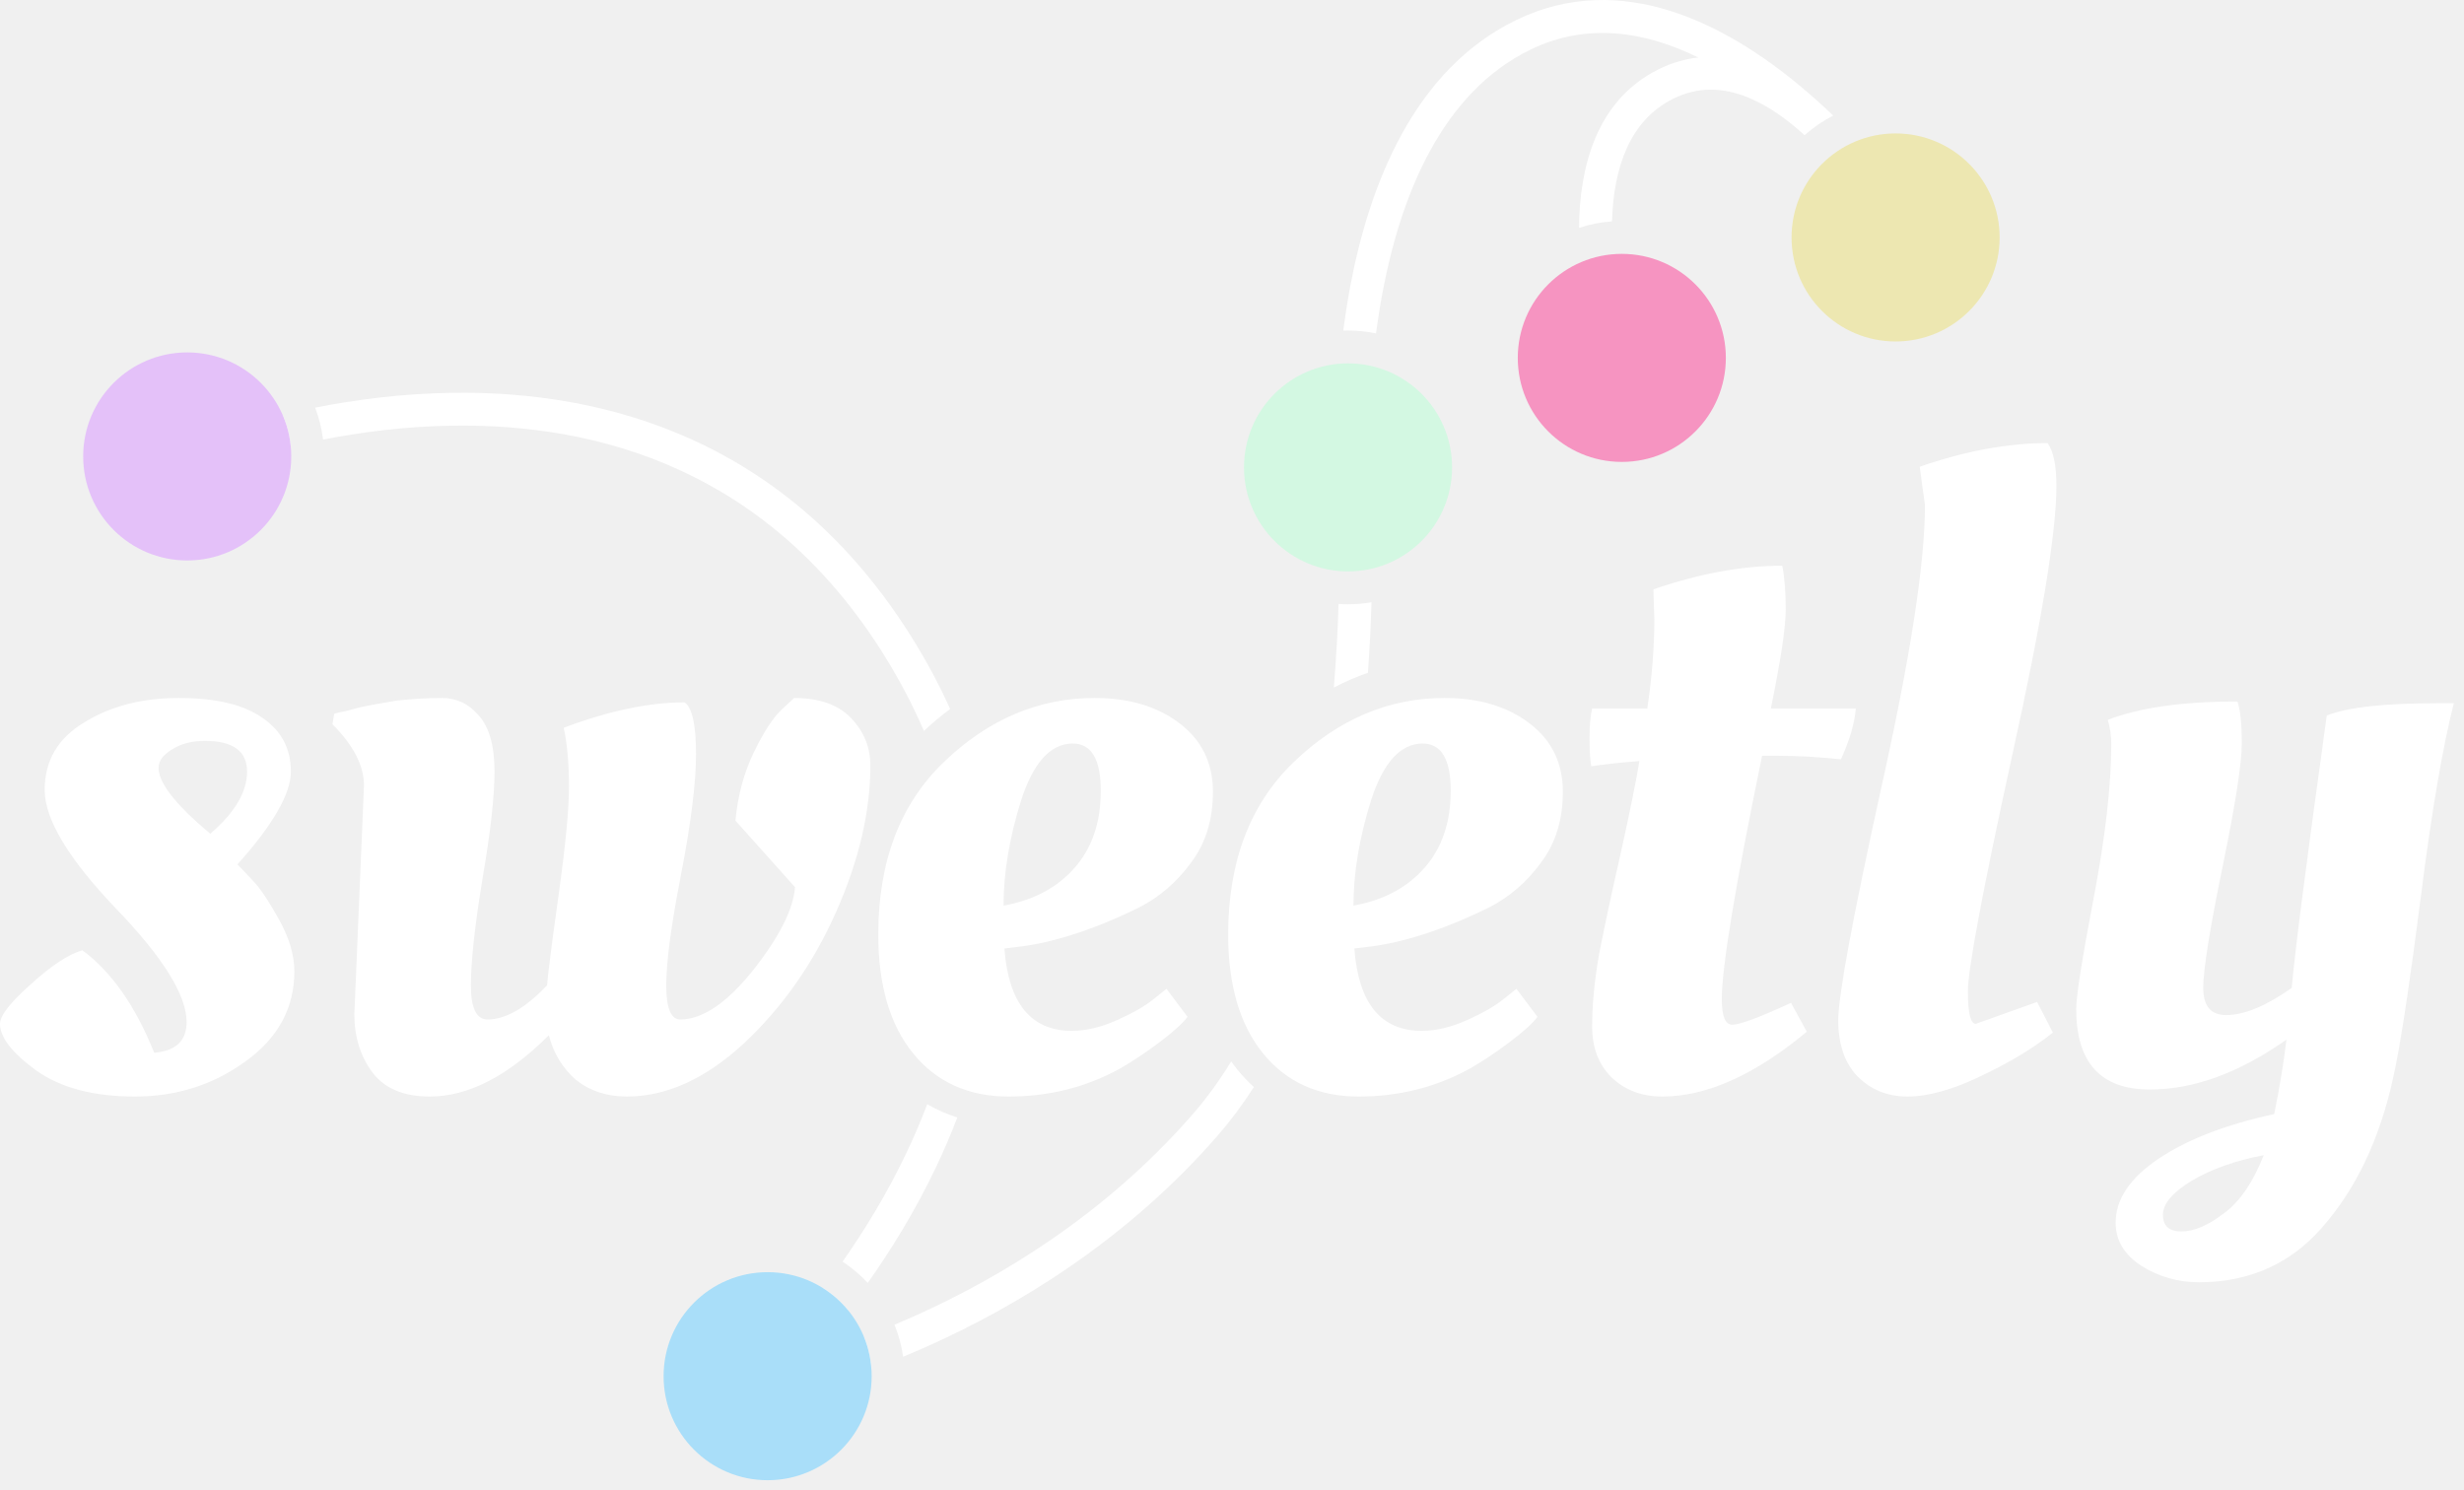
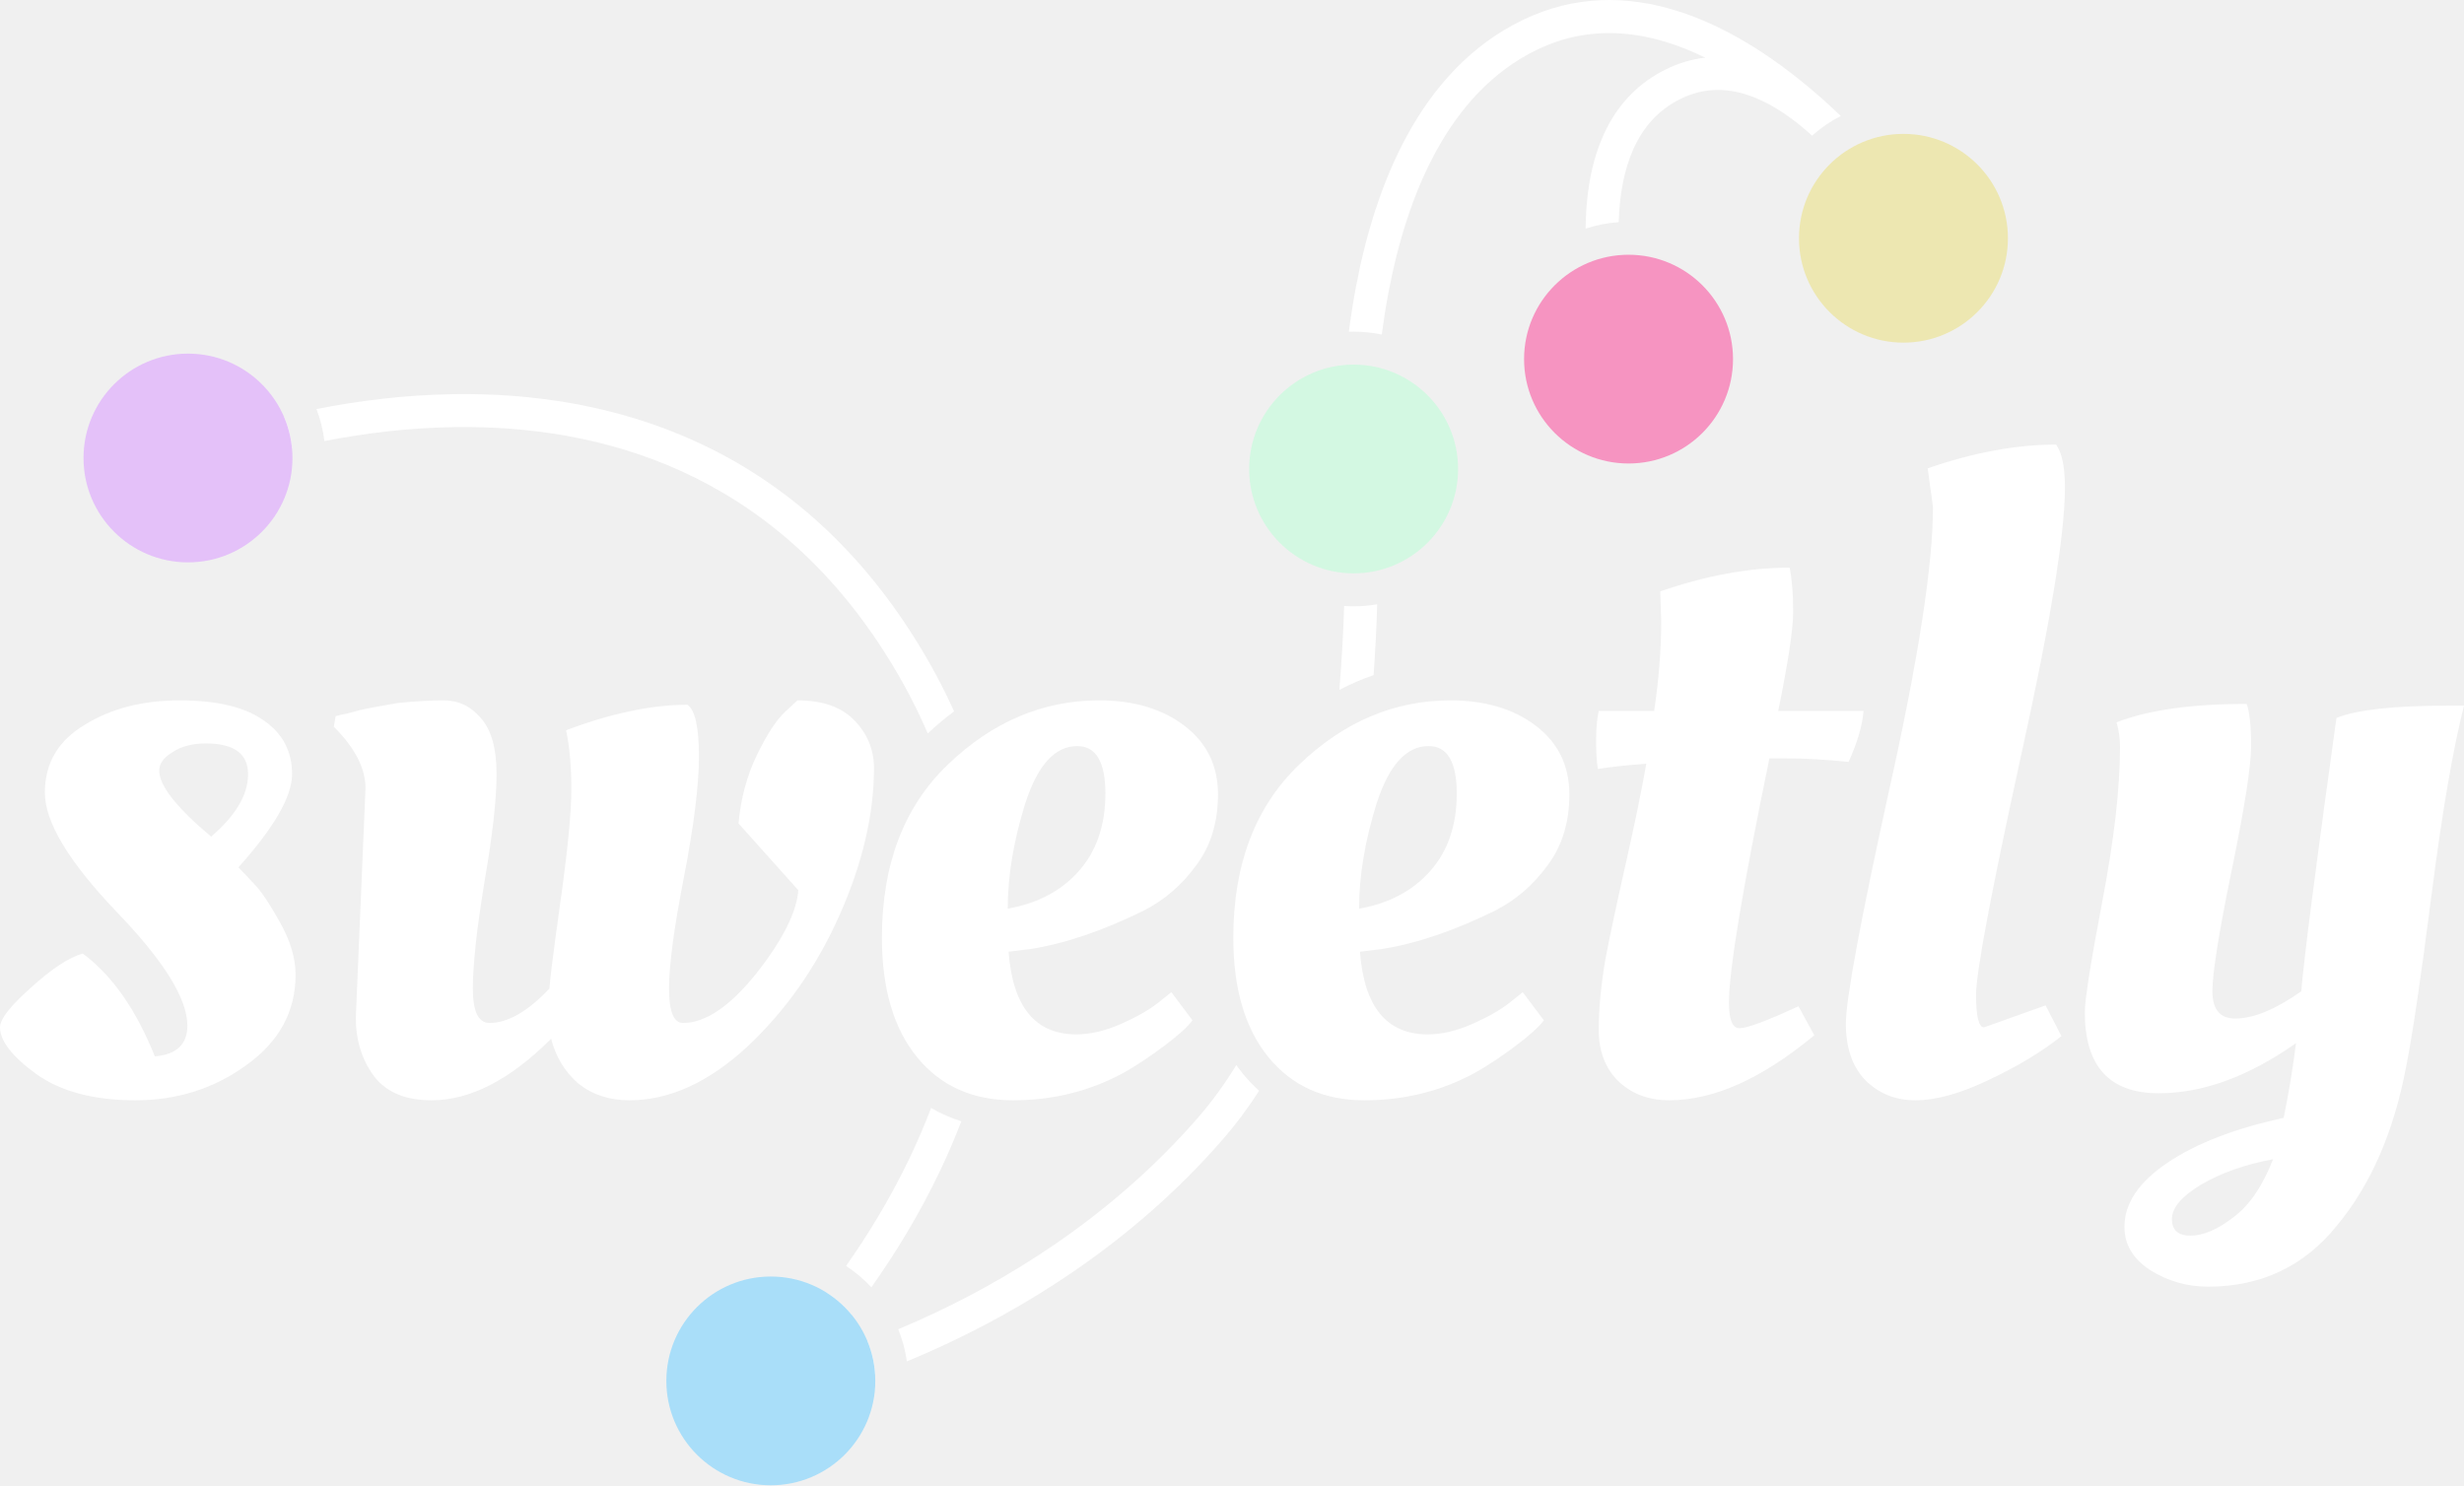
- <svg xmlns="http://www.w3.org/2000/svg" width="225" height="136" viewBox="0 0 225 136" fill="none">
-   <path d="M164.785 12.348C165.573 11.647 166.45 11.043 167.397 10.557C166.449 9.648 165.436 8.734 164.368 7.845C157.602 2.217 148.051 -2.831 138.441 1.837C129.006 6.419 125.013 17.073 123.309 26.095C123.045 27.496 122.833 28.87 122.664 30.193C122.807 30.188 122.951 30.186 123.096 30.186C123.973 30.186 124.83 30.276 125.656 30.448C125.815 29.219 126.013 27.946 126.257 26.652C127.929 17.799 131.686 8.453 139.751 4.535C144.904 2.032 150.189 2.85 155.077 5.249C153.875 5.382 152.652 5.731 151.425 6.344C145.684 9.215 144.236 15.4 144.19 20.808C145.148 20.493 146.157 20.291 147.201 20.217C147.343 15.422 148.754 11.034 152.767 9.028C155.064 7.879 157.328 7.987 159.541 8.869C161.374 9.598 163.151 10.855 164.785 12.348Z" fill="white" />
-   <path d="M125.237 55.003C124.542 55.123 123.826 55.186 123.096 55.186C122.805 55.186 122.517 55.176 122.231 55.156C122.16 57.488 122.026 60.064 121.798 62.793C122.811 62.259 123.849 61.81 124.912 61.447C125.078 59.156 125.179 56.99 125.237 55.003Z" fill="white" />
-   <path d="M114.499 99.28C113.974 98.805 113.477 98.282 113.01 97.71C112.808 97.46 112.614 97.203 112.427 96.937C111.383 98.644 110.232 100.242 108.964 101.702C100.92 110.962 91.248 116.723 83.56 120.172C82.919 120.459 82.293 120.73 81.682 120.986C82.058 121.91 82.325 122.889 82.47 123.908C83.22 123.598 83.993 123.265 84.788 122.909C92.736 119.344 102.814 113.355 111.228 103.67C112.415 102.304 113.502 100.833 114.499 99.28Z" fill="white" />
-   <path d="M86.761 64.749C85.817 62.648 84.693 60.529 83.371 58.396C72.012 40.066 55.175 35.681 41.325 35.874C36.725 35.938 32.443 36.504 28.779 37.231C29.131 38.155 29.377 39.132 29.502 40.146C32.987 39.462 37.035 38.934 41.367 38.873C54.517 38.691 70.18 42.806 80.821 59.976C82.234 62.257 83.407 64.519 84.365 66.757C85.144 66.026 85.943 65.356 86.761 64.749Z" fill="white" />
-   <path d="M84.672 100.843C85.531 101.349 86.447 101.754 87.419 102.057C86.813 103.646 86.15 105.177 85.45 106.644C83.537 110.652 81.343 114.196 79.24 117.164C78.555 116.429 77.782 115.776 76.938 115.223C78.912 112.416 80.958 109.091 82.742 105.353C83.431 103.908 84.081 102.403 84.672 100.843Z" fill="white" />
-   <path d="M74.883 126.615C76.192 126.224 77.779 125.707 79.575 125.042C79.505 124.005 79.269 123.014 78.894 122.094C77.016 122.8 75.365 123.34 74.024 123.741C74.573 123.123 75.17 122.429 75.8 121.663C76.319 121.034 76.86 120.357 77.418 119.632C76.776 118.857 76.014 118.186 75.16 117.647C74.582 118.401 74.021 119.105 73.485 119.756C72.068 121.475 70.834 122.814 69.957 123.72C69.519 124.173 69.171 124.517 68.935 124.746C68.887 124.792 68.844 124.834 68.805 124.871C68.772 124.902 68.743 124.929 68.718 124.954L68.667 125.001C68.638 125.029 68.616 125.049 68.602 125.062L68.587 125.076L68.584 125.079C68.584 125.079 68.585 125.078 69.596 126.186C70.607 127.294 70.609 127.292 70.609 127.292L70.611 127.291L70.617 127.284L70.64 127.264L70.682 127.225L70.721 127.188L70.783 127.13L70.845 127.444L70.875 127.595C70.888 127.657 70.888 127.657 70.888 127.657L70.89 127.657L70.895 127.656L70.911 127.653L70.969 127.641L71.048 127.624L71.128 127.607L71.181 127.595C71.364 127.555 71.631 127.494 71.974 127.41C72.659 127.243 73.648 126.985 74.883 126.615Z" fill="white" />
-   <path d="M26.554 40.788C26.458 39.764 26.199 38.787 25.804 37.883C25.091 38.054 24.412 38.228 23.768 38.402C21.537 39.004 19.732 39.6 18.481 40.048C17.855 40.272 17.367 40.46 17.032 40.592C16.865 40.658 16.736 40.711 16.647 40.748L16.574 40.778L16.544 40.791L16.516 40.803L16.508 40.806L16.505 40.807C16.505 40.807 16.503 40.808 17.096 42.186C17.689 43.564 17.688 43.564 17.688 43.564L17.692 43.563L17.71 43.555C17.728 43.547 17.756 43.536 17.793 43.52C17.868 43.489 17.983 43.442 18.137 43.382C18.442 43.26 18.899 43.085 19.492 42.873C20.678 42.448 22.405 41.876 24.549 41.298C25.183 41.127 25.852 40.956 26.554 40.788Z" fill="white" />
-   <path d="M26.88 88.706C26.88 92.066 25.387 94.813 22.4 96.946C19.467 99.079 16.107 100.146 12.32 100.146C8.533 100.146 5.52 99.346 3.28 97.746C1.093 96.146 0 94.733 0 93.506C0 92.759 0.933 91.559 2.8 89.906C4.667 88.199 6.24 87.159 7.52 86.786C10.187 88.759 12.373 91.879 14.08 96.146C16.053 95.986 17.04 95.053 17.04 93.346C17.04 90.893 14.88 87.426 10.56 82.946C6.24 78.413 4.08 74.812 4.08 72.146C4.08 69.479 5.28 67.426 7.68 65.986C10.08 64.493 12.96 63.746 16.32 63.746C19.733 63.746 22.293 64.359 24 65.586C25.707 66.759 26.56 68.386 26.56 70.466C26.56 72.493 24.933 75.319 21.68 78.946C22.053 79.319 22.533 79.826 23.12 80.466C23.707 81.052 24.48 82.199 25.44 83.906C26.4 85.613 26.88 87.213 26.88 88.706ZM19.2 76.146C21.44 74.226 22.56 72.332 22.56 70.466C22.56 68.599 21.28 67.666 18.72 67.666C17.493 67.666 16.48 67.933 15.68 68.466C14.88 68.946 14.48 69.506 14.48 70.146C14.48 71.319 15.653 72.972 18 75.106L19.2 76.146Z" fill="white" />
-   <path d="M32.358 92.626L33.237 71.746C33.237 69.933 32.278 68.066 30.358 66.146L30.517 65.186C30.891 65.079 31.238 64.999 31.558 64.946C31.931 64.839 32.331 64.733 32.758 64.626C33.237 64.519 33.771 64.413 34.358 64.306C34.944 64.199 35.557 64.093 36.197 63.986C37.691 63.826 39.078 63.746 40.358 63.746C41.691 63.746 42.811 64.279 43.718 65.346C44.678 66.413 45.157 68.119 45.157 70.466C45.157 72.759 44.784 76.066 44.038 80.386C43.344 84.653 42.998 87.853 42.998 89.986C42.998 92.066 43.504 93.106 44.517 93.106C46.171 93.106 47.984 92.066 49.958 89.986C50.011 89.133 50.358 86.412 50.998 81.826C51.638 77.239 51.958 73.906 51.958 71.826C51.958 69.746 51.797 67.959 51.477 66.466C55.584 64.919 59.264 64.146 62.517 64.146C63.211 64.626 63.557 66.199 63.557 68.866C63.557 71.479 63.104 75.132 62.197 79.826C61.291 84.466 60.837 87.853 60.837 89.986C60.837 92.066 61.264 93.106 62.117 93.106C64.144 93.106 66.358 91.613 68.757 88.626C71.157 85.586 72.438 83.053 72.597 81.026L67.157 74.946C67.371 72.653 67.931 70.573 68.838 68.706C69.744 66.839 70.597 65.532 71.397 64.786L72.517 63.746C74.811 63.746 76.544 64.359 77.718 65.586C78.891 66.813 79.478 68.253 79.478 69.906C79.478 74.119 78.438 78.573 76.358 83.266C74.278 87.959 71.478 91.959 67.957 95.266C64.438 98.519 60.864 100.146 57.237 100.146C55.424 100.146 53.877 99.639 52.597 98.626C51.371 97.559 50.544 96.199 50.117 94.546C46.384 98.279 42.758 100.146 39.237 100.146C36.891 100.146 35.157 99.426 34.038 97.986C32.917 96.493 32.358 94.706 32.358 92.626Z" fill="white" />
-   <path d="M80.199 85.346C80.199 78.679 82.199 73.426 86.199 69.586C90.253 65.692 94.839 63.746 99.959 63.746C103.106 63.746 105.693 64.519 107.719 66.066C109.746 67.612 110.759 69.693 110.759 72.306C110.759 74.866 110.093 77.026 108.759 78.786C107.479 80.546 105.906 81.906 104.039 82.866C100.253 84.733 96.786 85.906 93.639 86.386L91.719 86.626C92.093 91.639 94.146 94.146 97.879 94.146C99.159 94.146 100.519 93.826 101.959 93.186C103.399 92.546 104.519 91.906 105.319 91.266L106.519 90.306L108.439 92.866C108.013 93.453 107.159 94.226 105.879 95.186C104.599 96.146 103.399 96.946 102.279 97.586C99.186 99.293 95.799 100.146 92.119 100.146C88.439 100.146 85.533 98.839 83.399 96.226C81.266 93.613 80.199 89.986 80.199 85.346ZM91.639 82.706C94.359 82.226 96.519 81.079 98.119 79.266C99.719 77.453 100.519 75.106 100.519 72.226C100.519 69.346 99.666 67.906 97.959 67.906C95.933 67.906 94.359 69.639 93.239 73.106C92.173 76.519 91.639 79.719 91.639 82.706Z" fill="white" />
-   <path d="M112.152 85.346C112.152 78.679 114.153 73.426 118.153 69.586C122.206 65.692 126.793 63.746 131.913 63.746C135.059 63.746 137.646 64.519 139.673 66.066C141.699 67.612 142.713 69.693 142.713 72.306C142.713 74.866 142.046 77.026 140.712 78.786C139.432 80.546 137.859 81.906 135.992 82.866C132.206 84.733 128.739 85.906 125.592 86.386L123.673 86.626C124.046 91.639 126.099 94.146 129.833 94.146C131.113 94.146 132.473 93.826 133.913 93.186C135.353 92.546 136.473 91.906 137.273 91.266L138.473 90.306L140.393 92.866C139.966 93.453 139.113 94.226 137.833 95.186C136.553 96.146 135.352 96.946 134.232 97.586C131.139 99.293 127.753 100.146 124.073 100.146C120.393 100.146 117.486 98.839 115.353 96.226C113.219 93.613 112.152 89.986 112.152 85.346ZM123.592 82.706C126.312 82.226 128.472 81.079 130.072 79.266C131.672 77.453 132.473 75.106 132.473 72.226C132.473 69.346 131.619 67.906 129.913 67.906C127.886 67.906 126.312 69.639 125.192 73.106C124.126 76.519 123.592 79.719 123.592 82.706Z" fill="white" />
-   <path d="M169.466 64.706C169.359 66.039 168.906 67.586 168.106 69.346C166.079 69.133 164.159 69.026 162.346 69.026H160.906C158.452 80.919 157.226 88.333 157.226 91.266C157.226 92.813 157.546 93.586 158.186 93.586C158.879 93.586 160.666 92.919 163.546 91.586L164.986 94.226C160.239 98.173 155.839 100.146 151.786 100.146C149.919 100.146 148.372 99.559 147.146 98.386C145.972 97.213 145.386 95.666 145.386 93.746C145.386 91.773 145.599 89.559 146.026 87.106C146.506 84.653 147.146 81.666 147.946 78.146C148.746 74.573 149.332 71.692 149.706 69.506C147.732 69.666 146.266 69.826 145.306 69.986C145.199 69.346 145.146 68.493 145.146 67.426C145.146 66.306 145.226 65.399 145.386 64.706H150.426C150.852 61.826 151.066 59.106 151.066 56.546L150.986 54.066V53.826C155.146 52.386 159.066 51.666 162.746 51.666C162.959 52.733 163.066 54.066 163.066 55.666C163.066 57.266 162.612 60.279 161.706 64.706H169.466Z" fill="white" />
-   <path d="M174.179 100.146C172.366 100.146 170.846 99.533 169.619 98.306C168.446 97.079 167.859 95.373 167.859 93.186C167.859 90.946 169.166 83.879 171.779 71.986C174.446 60.039 175.779 51.426 175.779 46.146L175.299 42.626C179.459 41.186 183.353 40.466 186.979 40.466C187.513 41.212 187.779 42.519 187.779 44.386C187.779 48.653 186.419 56.919 183.699 69.186C181.033 81.399 179.699 88.519 179.699 90.546C179.699 92.519 179.939 93.506 180.419 93.506L186.019 91.506L187.459 94.306C185.646 95.746 183.433 97.079 180.819 98.306C178.259 99.533 176.046 100.146 174.179 100.146Z" fill="white" />
-   <path d="M200.149 107.826C198.389 108.893 197.509 109.933 197.509 110.946C197.509 111.959 198.069 112.466 199.189 112.466C200.363 112.466 201.669 111.906 203.109 110.786C204.549 109.719 205.749 107.959 206.709 105.506C204.149 105.986 201.963 106.759 200.149 107.826ZM196.309 99.506C191.829 99.506 189.589 97.052 189.589 92.146C189.589 90.972 190.123 87.586 191.189 81.986C192.256 76.386 192.789 71.719 192.789 67.986C192.789 67.186 192.683 66.439 192.469 65.746C195.349 64.626 199.296 64.066 204.309 64.066C204.576 64.813 204.709 66.093 204.709 67.906C204.709 69.719 204.123 73.479 202.949 79.186C201.776 84.892 201.189 88.573 201.189 90.226C201.189 91.879 201.883 92.706 203.269 92.706C204.923 92.706 206.923 91.879 209.269 90.226C209.536 87.079 210.603 78.786 212.469 65.346C214.336 64.599 217.696 64.226 222.549 64.226H224.069C223.056 68.226 222.069 73.986 221.109 81.506C220.149 89.026 219.376 94.252 218.789 97.186C217.669 103.053 215.589 107.826 212.549 111.506C209.563 115.239 205.643 117.106 200.789 117.106C198.869 117.106 197.109 116.599 195.509 115.586C193.963 114.573 193.189 113.266 193.189 111.666C193.189 109.533 194.496 107.586 197.109 105.826C199.723 104.066 203.243 102.706 207.669 101.746C208.149 99.399 208.523 97.133 208.789 94.946C204.469 97.986 200.309 99.506 196.309 99.506Z" fill="white" />
-   <path d="M79.596 125.686C79.596 130.933 75.343 135.186 70.096 135.186C64.849 135.186 60.596 130.933 60.596 125.686C60.596 120.439 64.849 116.186 70.096 116.186C75.343 116.186 79.596 120.439 79.596 125.686Z" fill="#A9DEF9" />
-   <path d="M26.596 41.686C26.596 46.932 22.343 51.186 17.096 51.186C11.849 51.186 7.596 46.932 7.596 41.686C7.596 36.439 11.849 32.186 17.096 32.186C22.343 32.186 26.596 36.439 26.596 41.686Z" fill="#E4C1F9" />
-   <path d="M182.596 21.686C182.596 26.933 178.343 31.186 173.096 31.186C167.849 31.186 163.596 26.933 163.596 21.686C163.596 16.439 167.849 12.186 173.096 12.186C178.343 12.186 182.596 16.439 182.596 21.686Z" fill="#EDE7B1" />
-   <path d="M157.596 32.686C157.596 37.933 153.343 42.186 148.096 42.186C142.849 42.186 138.596 37.933 138.596 32.686C138.596 27.439 142.849 23.186 148.096 23.186C153.343 23.186 157.596 27.439 157.596 32.686Z" fill="#F694C1" />
-   <path d="M132.596 42.686C132.596 47.932 128.343 52.186 123.096 52.186C117.849 52.186 113.596 47.932 113.596 42.686C113.596 37.439 117.849 33.186 123.096 33.186C128.343 33.186 132.596 37.439 132.596 42.686Z" fill="#D3F8E2" />
+ <svg xmlns="http://www.w3.org/2000/svg" width="826" height="498" viewBox="0 0 826 498" fill="none">
+   <path d="M607.458 45.489C610.362 42.905 613.595 40.682 617.087 38.891C613.59 35.541 609.857 32.174 605.918 28.9C580.976 8.168 545.769 -10.43 510.342 6.766C475.562 23.647 460.843 62.893 454.563 96.129C453.588 101.29 452.807 106.353 452.184 111.226C452.712 111.208 453.243 111.199 453.776 111.199C457.01 111.199 460.167 111.532 463.213 112.166C463.8 107.638 464.529 102.949 465.43 98.18C471.592 65.568 485.442 31.138 515.173 16.707C534.169 7.487 553.652 10.498 571.67 19.338C567.239 19.827 562.731 21.111 558.207 23.371C537.042 33.947 531.707 56.732 531.537 76.653C535.067 75.494 538.785 74.749 542.634 74.477C543.157 56.813 548.36 40.647 563.153 33.256C571.622 29.024 579.968 29.424 588.126 32.67C594.883 35.359 601.431 39.986 607.458 45.489Z" fill="white" />
+   <path d="M461.67 202.621C459.105 203.064 456.467 203.295 453.776 203.295C452.705 203.295 451.642 203.258 450.589 203.186C450.324 211.776 449.832 221.266 448.991 231.319C452.724 229.35 456.552 227.696 460.47 226.358C461.081 217.919 461.456 209.939 461.67 202.621Z" fill="white" />
+   <path d="M422.084 365.729C420.147 363.98 418.317 362.052 416.595 359.946C415.85 359.026 415.134 358.077 414.447 357.1C410.598 363.385 406.355 369.273 401.679 374.652C372.026 408.763 336.372 429.987 308.033 442.691C305.671 443.75 303.361 444.749 301.11 445.691C302.493 449.095 303.481 452.701 304.015 456.453C306.778 455.312 309.63 454.087 312.559 452.774C341.858 439.641 379.01 417.58 410.027 381.9C414.401 376.869 418.41 371.452 422.084 365.729Z" fill="white" />
+   <path d="M319.832 238.522C316.351 230.785 312.208 222.977 307.335 215.12C265.461 147.597 203.396 131.443 152.339 132.152C135.38 132.387 119.595 134.475 106.089 137.152C107.388 140.556 108.296 144.154 108.755 147.89C121.602 145.371 136.524 143.424 152.493 143.202C200.967 142.529 258.709 157.688 297.935 220.941C303.145 229.342 307.468 237.678 311 245.921C313.871 243.227 316.816 240.761 319.832 238.522Z" fill="white" />
+   <path d="M312.133 371.489C315.296 373.352 318.674 374.842 322.259 375.958C320.023 381.812 317.58 387.453 314.998 392.859C307.948 407.623 299.858 420.676 292.109 431.61C289.582 428.901 286.733 426.498 283.622 424.461C290.899 414.119 298.441 401.872 305.017 388.099C307.558 382.778 309.953 377.235 312.133 371.489Z" fill="white" />
+   <path d="M276.046 466.428C280.873 464.985 286.723 463.082 293.34 460.633C293.084 456.812 292.215 453.16 290.83 449.773C283.907 452.374 277.821 454.362 272.88 455.839C274.903 453.561 277.103 451.005 279.427 448.186C281.338 445.869 283.335 443.372 285.389 440.703C283.024 437.848 280.215 435.375 277.066 433.389C274.938 436.168 272.868 438.762 270.893 441.157C265.67 447.491 261.119 452.425 257.888 455.763C256.273 457.431 254.989 458.698 254.118 459.541C253.942 459.711 253.782 459.865 253.64 460C253.52 460.115 253.413 460.217 253.318 460.306L253.132 460.482C253.023 460.584 252.942 460.66 252.891 460.707L252.836 460.757L252.825 460.767C252.825 460.767 252.827 460.766 256.555 464.846C260.284 468.927 260.289 468.922 260.289 468.922L260.297 468.915L260.321 468.893L260.404 468.816L260.558 468.673L260.704 468.537L260.93 468.323L261.16 469.479L261.271 470.037C261.317 470.266 261.319 470.266 261.319 470.266L261.325 470.265L261.344 470.261L261.404 470.249L261.616 470.205L261.908 470.144L262.205 470.08L262.398 470.037C263.074 469.889 264.058 469.665 265.321 469.357C267.847 468.741 271.493 467.789 276.046 466.428Z" fill="white" />
+   <path d="M97.888 150.256C97.534 146.482 96.58 142.883 95.123 139.554C92.496 140.184 89.99 140.826 87.617 141.465C79.391 143.682 72.74 145.879 68.127 147.53C65.82 148.356 64.02 149.046 62.786 149.534C62.169 149.779 61.693 149.972 61.366 150.108L61.098 150.219L60.987 150.266L60.883 150.31L60.852 150.323L60.843 150.327C60.843 150.327 60.837 150.33 63.022 155.405C65.207 160.481 65.206 160.482 65.206 160.482L65.218 160.477L65.287 160.448C65.351 160.42 65.453 160.378 65.592 160.32C65.87 160.206 66.294 160.033 66.858 159.81C67.985 159.363 69.67 158.717 71.856 157.935C76.228 156.37 82.594 154.265 90.496 152.135C92.832 151.506 95.3 150.875 97.888 150.256Z" fill="white" />
+   <path d="M99.089 326.776C99.089 339.154 93.584 349.272 82.574 357.131C71.761 364.99 59.375 368.919 45.416 368.919C31.457 368.919 20.349 365.972 12.091 360.078C4.03 354.184 0 348.977 0 344.459C0 341.708 3.441 337.287 10.322 331.197C17.203 324.91 23.003 321.079 27.721 319.703C37.552 326.973 45.612 338.466 51.904 354.184C59.178 353.595 62.816 350.156 62.816 343.869C62.816 334.832 54.853 322.061 38.928 305.558C23.003 288.858 15.04 275.596 15.04 265.772C15.04 255.949 19.464 248.385 28.311 243.08C37.158 237.579 47.775 234.828 60.161 234.828C72.744 234.828 82.181 237.088 88.473 241.606C94.764 245.929 97.91 251.921 97.91 259.583C97.91 267.049 91.913 277.462 79.92 290.822C81.296 292.198 83.066 294.064 85.229 296.422C87.391 298.583 90.242 302.807 93.781 309.094C97.32 315.381 99.089 321.275 99.089 326.776ZM70.778 280.508C79.035 273.435 83.164 266.46 83.164 259.583C83.164 252.707 78.446 249.269 69.009 249.269C64.487 249.269 60.751 250.251 57.802 252.216C54.853 253.984 53.379 256.047 53.379 258.405C53.379 262.727 57.704 268.818 66.355 276.676L70.778 280.508Z" fill="white" />
+   <path d="M119.281 341.217L122.525 264.299C122.525 257.619 118.986 250.742 111.909 243.669L112.498 240.133C113.875 239.74 115.153 239.445 116.332 239.249C117.708 238.856 119.183 238.463 120.756 238.07C122.525 237.677 124.491 237.284 126.654 236.891C128.817 236.498 131.078 236.105 133.437 235.712C138.942 235.123 144.054 234.828 148.772 234.828C153.687 234.828 157.816 236.793 161.158 240.722C164.697 244.652 166.467 250.939 166.467 259.583C166.467 268.032 165.09 280.213 162.338 296.127C159.782 311.845 158.504 323.633 158.504 331.492C158.504 339.154 160.372 342.985 164.107 342.985C170.202 342.985 176.887 339.154 184.161 331.492C184.358 328.348 185.636 318.328 187.995 301.432C190.354 284.535 191.534 272.256 191.534 264.593C191.534 256.931 190.944 250.349 189.765 244.848C204.903 239.151 218.469 236.302 230.462 236.302C233.018 238.07 234.296 243.866 234.296 253.689C234.296 263.316 232.625 276.775 229.282 294.064C225.94 311.157 224.269 323.633 224.269 331.492C224.269 339.154 225.842 342.985 228.987 342.985C236.458 342.985 244.618 337.484 253.465 326.482C262.312 315.283 267.031 305.95 267.62 298.485L247.567 276.087C248.353 267.639 250.417 259.976 253.76 253.1C257.102 246.224 260.248 241.41 263.197 238.659L267.325 234.828C275.78 234.828 282.169 237.088 286.495 241.606C290.82 246.125 292.983 251.43 292.983 257.521C292.983 273.042 289.149 289.447 281.481 306.736C273.813 324.026 263.492 338.761 250.516 350.942C237.54 362.927 224.367 368.919 210.998 368.919C204.313 368.919 198.612 367.053 193.893 363.32C189.371 359.39 186.324 354.38 184.751 348.29C170.989 362.043 157.619 368.919 144.643 368.919C135.993 368.919 129.603 366.267 125.474 360.962C121.346 355.461 119.281 348.879 119.281 341.217Z" fill="white" />
+   <path d="M295.644 314.399C295.644 289.84 303.016 270.488 317.762 256.342C332.704 241.999 349.612 234.828 368.486 234.828C380.086 234.828 389.621 237.677 397.092 243.375C404.563 249.072 408.299 256.735 408.299 266.362C408.299 275.792 405.841 283.749 400.926 290.233C396.207 296.716 390.408 301.726 383.526 305.263C369.567 312.139 356.788 316.462 345.188 318.23L338.11 319.114C339.487 337.582 347.056 346.816 360.818 346.816C365.537 346.816 370.55 345.637 375.859 343.28C381.167 340.922 385.296 338.565 388.245 336.207L392.669 332.67L399.746 342.101C398.174 344.262 395.028 347.111 390.309 350.647C385.591 354.184 381.167 357.131 377.038 359.489C365.635 365.776 353.151 368.919 339.585 368.919C326.019 368.919 315.304 364.106 307.44 354.479C299.576 344.852 295.644 331.492 295.644 314.399ZM337.816 304.673C347.842 302.905 355.805 298.681 361.703 292.001C367.601 285.321 370.55 276.676 370.55 266.067C370.55 255.458 367.405 250.153 361.113 250.153C353.642 250.153 347.842 256.538 343.714 269.309C339.782 281.883 337.816 293.671 337.816 304.673Z" fill="white" />
+   <path d="M413.434 314.399C413.434 289.84 420.807 270.488 435.552 256.342C450.494 241.999 467.403 234.828 486.277 234.828C497.876 234.828 507.412 237.677 514.883 243.375C522.354 249.072 526.089 256.735 526.089 266.362C526.089 275.792 523.632 283.749 518.717 290.233C513.998 296.716 508.198 301.726 501.317 305.263C487.358 312.139 474.579 316.462 462.979 318.23L455.901 319.114C457.277 337.582 464.847 346.816 478.609 346.816C483.328 346.816 488.341 345.637 493.649 343.28C498.958 340.922 503.087 338.565 506.036 336.207L510.459 332.67L517.537 342.101C515.964 344.262 512.819 347.111 508.1 350.647C503.381 354.184 498.958 357.131 494.829 359.489C483.426 365.776 470.941 368.919 457.376 368.919C443.81 368.919 433.095 364.106 425.231 354.479C417.366 344.852 413.434 331.492 413.434 314.399ZM455.606 304.673C465.633 302.905 473.596 298.681 479.494 292.001C485.392 285.321 488.341 276.676 488.341 266.067C488.341 255.458 485.195 250.153 478.904 250.153C471.433 250.153 465.633 256.538 461.504 269.309C457.572 281.883 455.606 293.671 455.606 304.673Z" fill="white" />
+   <path d="M624.711 238.365C624.318 243.276 622.647 248.974 619.698 255.458C612.227 254.672 605.149 254.279 598.464 254.279H593.156C584.112 298.092 579.59 325.401 579.59 336.207C579.59 341.905 580.77 344.753 583.129 344.753C585.685 344.753 592.271 342.297 602.888 337.386L608.196 347.111C590.698 361.65 574.478 368.919 559.536 368.919C552.655 368.919 546.953 366.758 542.432 362.436C538.106 358.113 535.943 352.416 535.943 345.343C535.943 338.073 536.73 329.92 538.303 320.882C540.072 311.845 542.431 300.842 545.381 287.875C548.33 274.712 550.492 264.102 551.869 256.047C544.594 256.636 539.187 257.226 535.649 257.815C535.255 255.458 535.059 252.314 535.059 248.385C535.059 244.259 535.354 240.919 535.943 238.365H554.523C556.096 227.755 556.882 217.735 556.882 208.305L556.587 199.169V198.285C571.922 192.98 586.373 190.328 599.939 190.328C600.725 194.257 601.118 199.169 601.118 205.063C601.118 210.957 599.447 222.058 596.105 238.365H624.711Z" fill="white" />
+   <path d="M642.088 368.919C635.403 368.919 629.8 366.66 625.278 362.141C620.952 357.622 618.79 351.335 618.79 343.28C618.79 335.028 623.607 308.996 633.24 265.183C643.071 221.174 647.986 189.444 647.986 169.993L646.216 157.026C661.552 151.721 675.904 149.069 689.273 149.069C691.239 151.82 692.222 156.633 692.222 163.509C692.222 179.227 687.209 209.68 677.182 254.868C667.351 299.86 662.436 326.089 662.436 333.555C662.436 340.824 663.321 344.459 665.09 344.459L685.734 337.091L691.042 347.406C684.358 352.71 676.199 357.622 666.565 362.141C657.128 366.66 648.969 368.919 642.088 368.919Z" fill="white" />
+   <path d="M737.822 397.211C731.334 401.14 728.09 404.971 728.09 408.704C728.09 412.437 730.155 414.304 734.283 414.304C738.609 414.304 743.426 412.241 748.734 408.115C754.042 404.186 758.466 397.702 762.005 388.664C752.568 390.433 744.507 393.282 737.822 397.211ZM723.667 366.562C707.152 366.562 698.894 357.524 698.894 339.449C698.894 335.126 700.86 322.65 704.793 302.021C708.725 281.392 710.691 264.201 710.691 250.448C710.691 247.501 710.297 244.75 709.511 242.196C720.128 238.07 734.677 236.007 753.158 236.007C754.141 238.758 754.632 243.473 754.632 250.153C754.632 256.833 752.469 270.684 748.144 291.706C743.819 312.729 741.656 326.285 741.656 332.376C741.656 338.466 744.212 341.512 749.324 341.512C755.419 341.512 762.791 338.466 771.442 332.376C772.425 320.784 776.357 290.233 783.238 240.722C790.119 237.972 802.506 236.596 820.397 236.596H826C822.264 251.332 818.627 272.551 815.088 300.253C811.549 327.955 808.699 347.209 806.536 358.015C802.407 379.627 794.74 397.211 783.533 410.767C772.523 424.52 758.073 431.397 740.182 431.397C733.104 431.397 726.616 429.53 720.718 425.797C715.016 422.064 712.165 417.251 712.165 411.357C712.165 403.498 716.982 396.327 726.616 389.843C736.249 383.36 749.225 378.35 765.544 374.813C767.313 366.169 768.689 357.819 769.672 349.763C753.747 360.962 738.412 366.562 723.667 366.562Z" fill="white" />
+   <path d="M293.419 463.004C293.419 482.332 277.74 498 258.399 498C239.058 498 223.378 482.332 223.378 463.004C223.378 443.676 239.058 428.007 258.399 428.007C277.74 428.007 293.419 443.676 293.419 463.004Z" fill="#A9DEF9" />
+   <path d="M98.042 153.563C98.042 172.891 82.363 188.559 63.022 188.559C43.681 188.559 28.001 172.891 28.001 153.563C28.001 134.235 43.681 118.567 63.022 118.567C82.363 118.567 98.042 134.235 98.042 153.563Z" fill="#E4C1F9" />
+   <path d="M673.114 79.887C673.114 99.215 657.435 114.883 638.094 114.883C618.752 114.883 603.073 99.215 603.073 79.887C603.073 60.559 618.752 44.891 638.094 44.891C657.435 44.891 673.114 60.559 673.114 79.887Z" fill="#EDE7B1" />
+   <path d="M580.955 120.409C580.955 139.737 565.276 155.405 545.935 155.405C526.593 155.405 510.914 139.737 510.914 120.409C510.914 101.081 526.593 85.412 545.935 85.412C565.276 85.412 580.955 101.081 580.955 120.409Z" fill="#F694C1" />
+   <path d="M488.796 157.247C488.796 176.575 473.117 192.243 453.776 192.243C434.434 192.243 418.755 176.575 418.755 157.247C418.755 137.919 434.434 122.251 453.776 122.251C473.117 122.251 488.796 137.919 488.796 157.247Z" fill="#D3F8E2" />
</svg>
